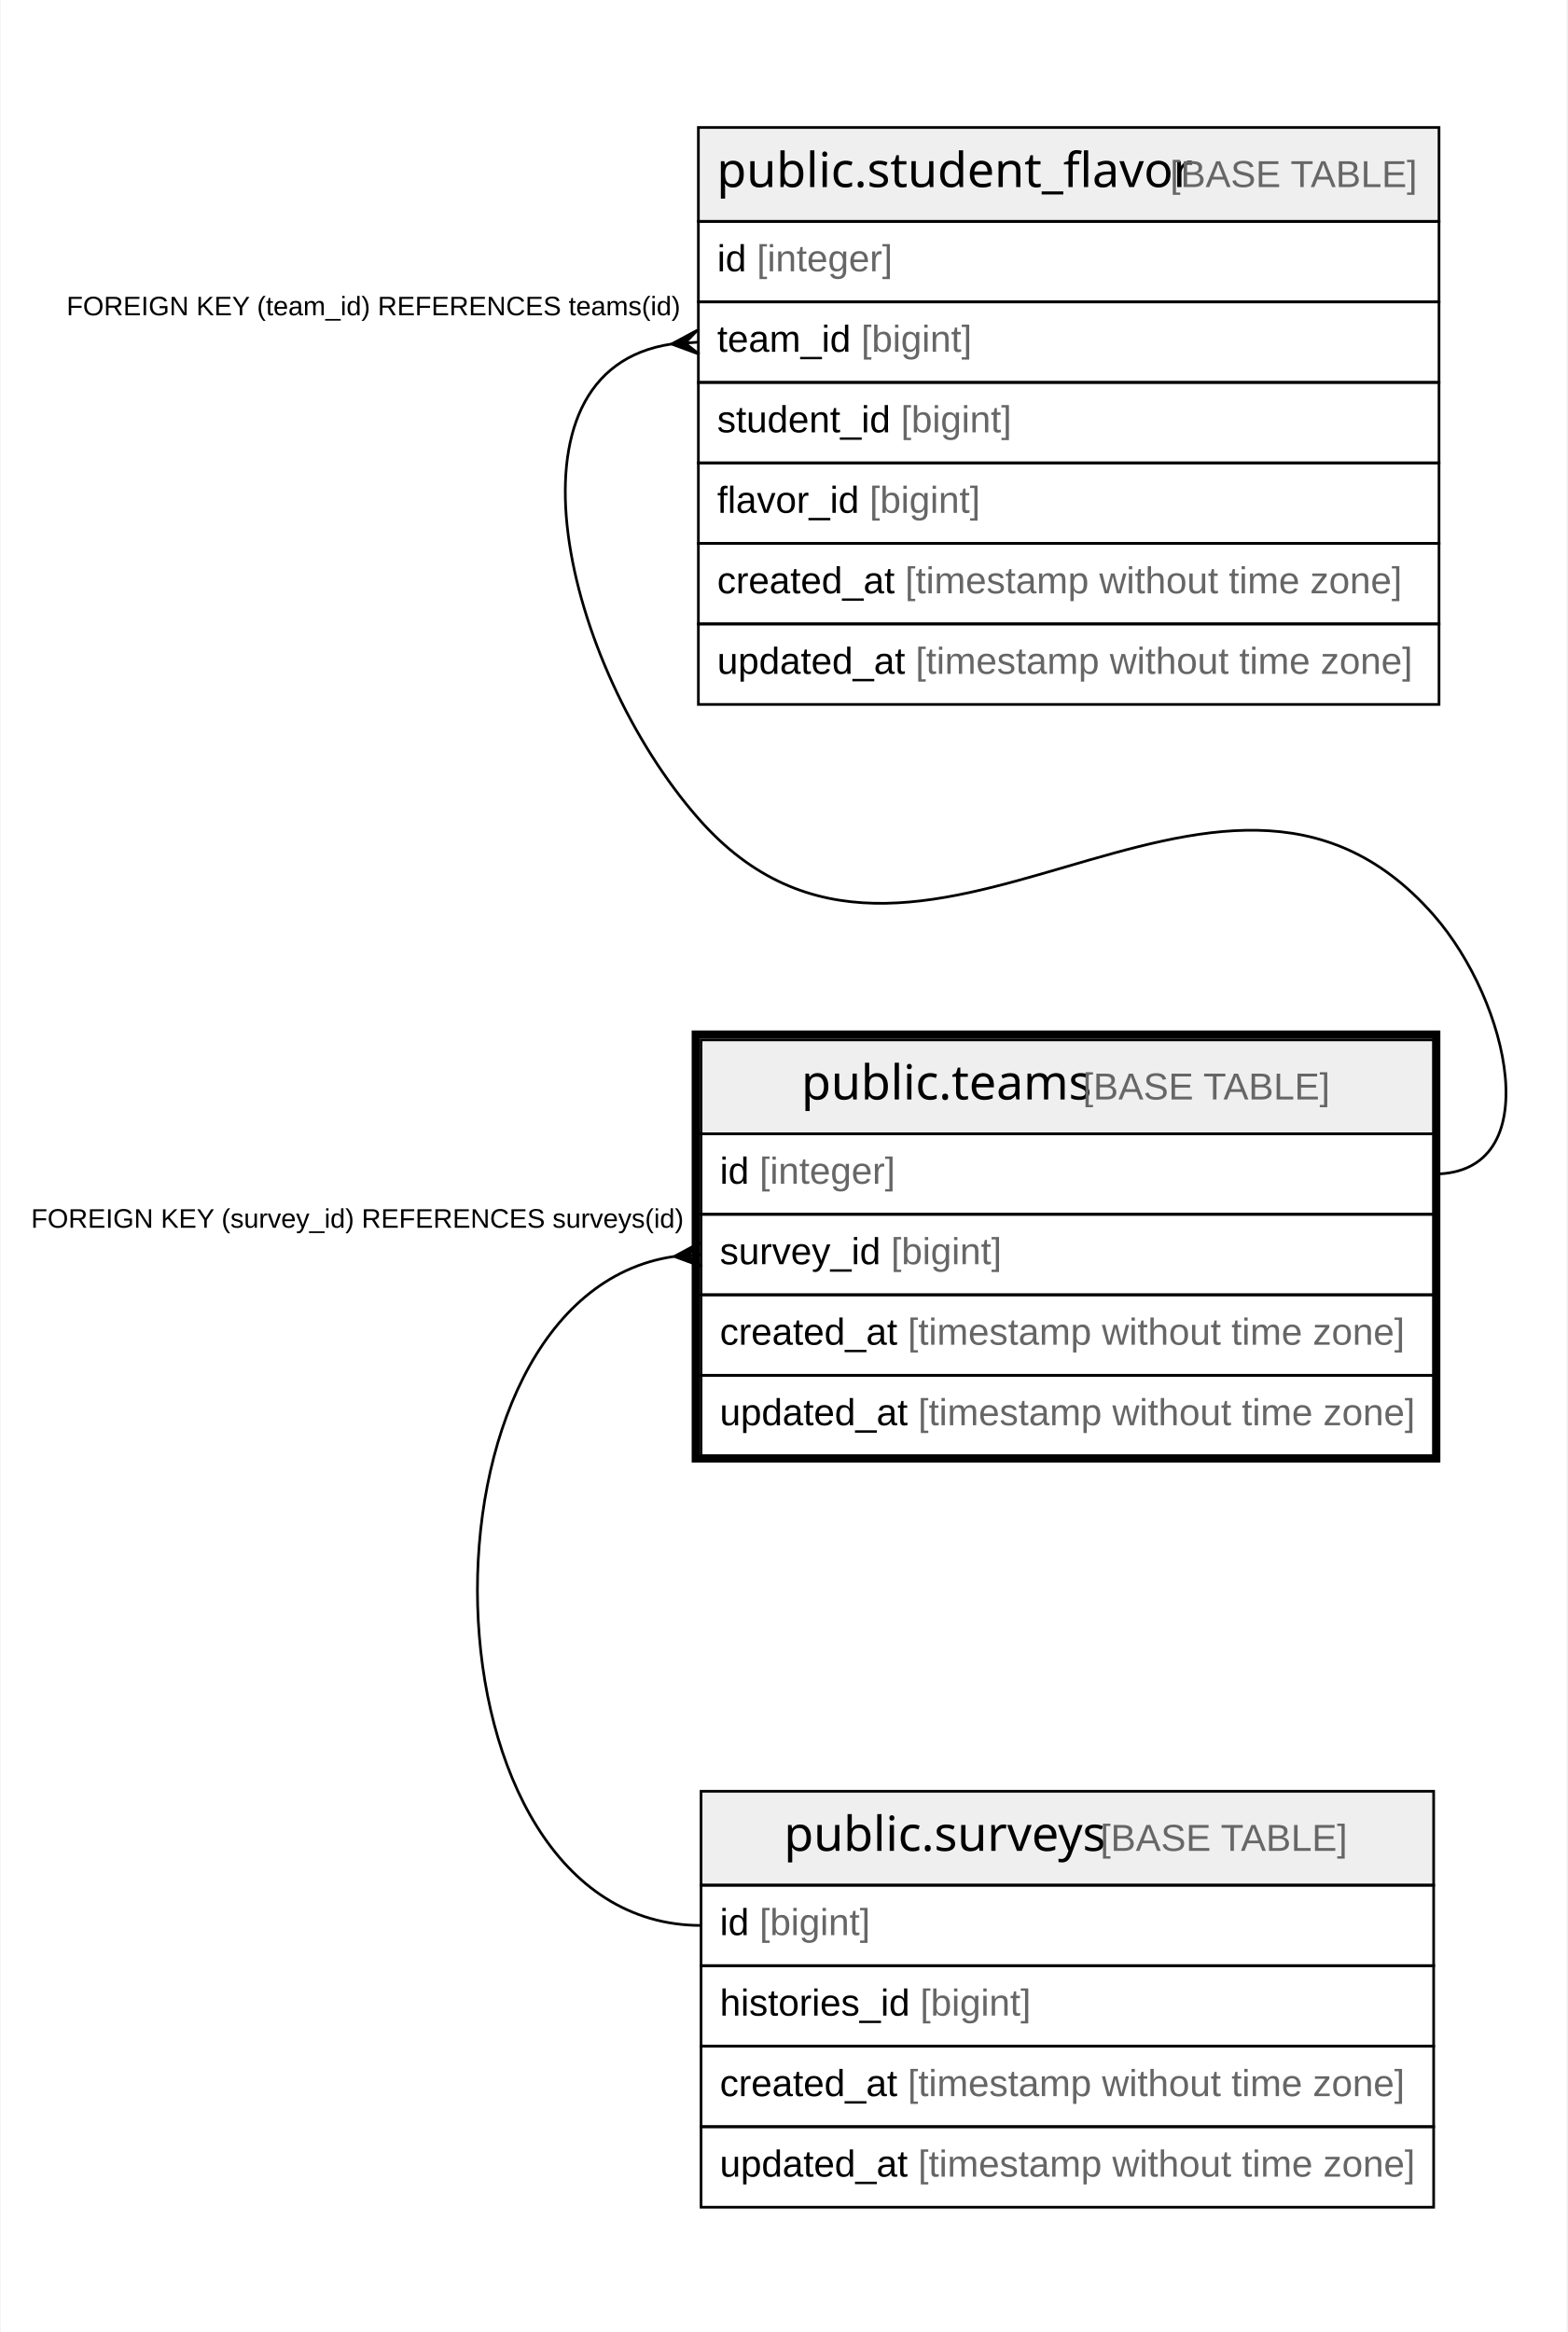
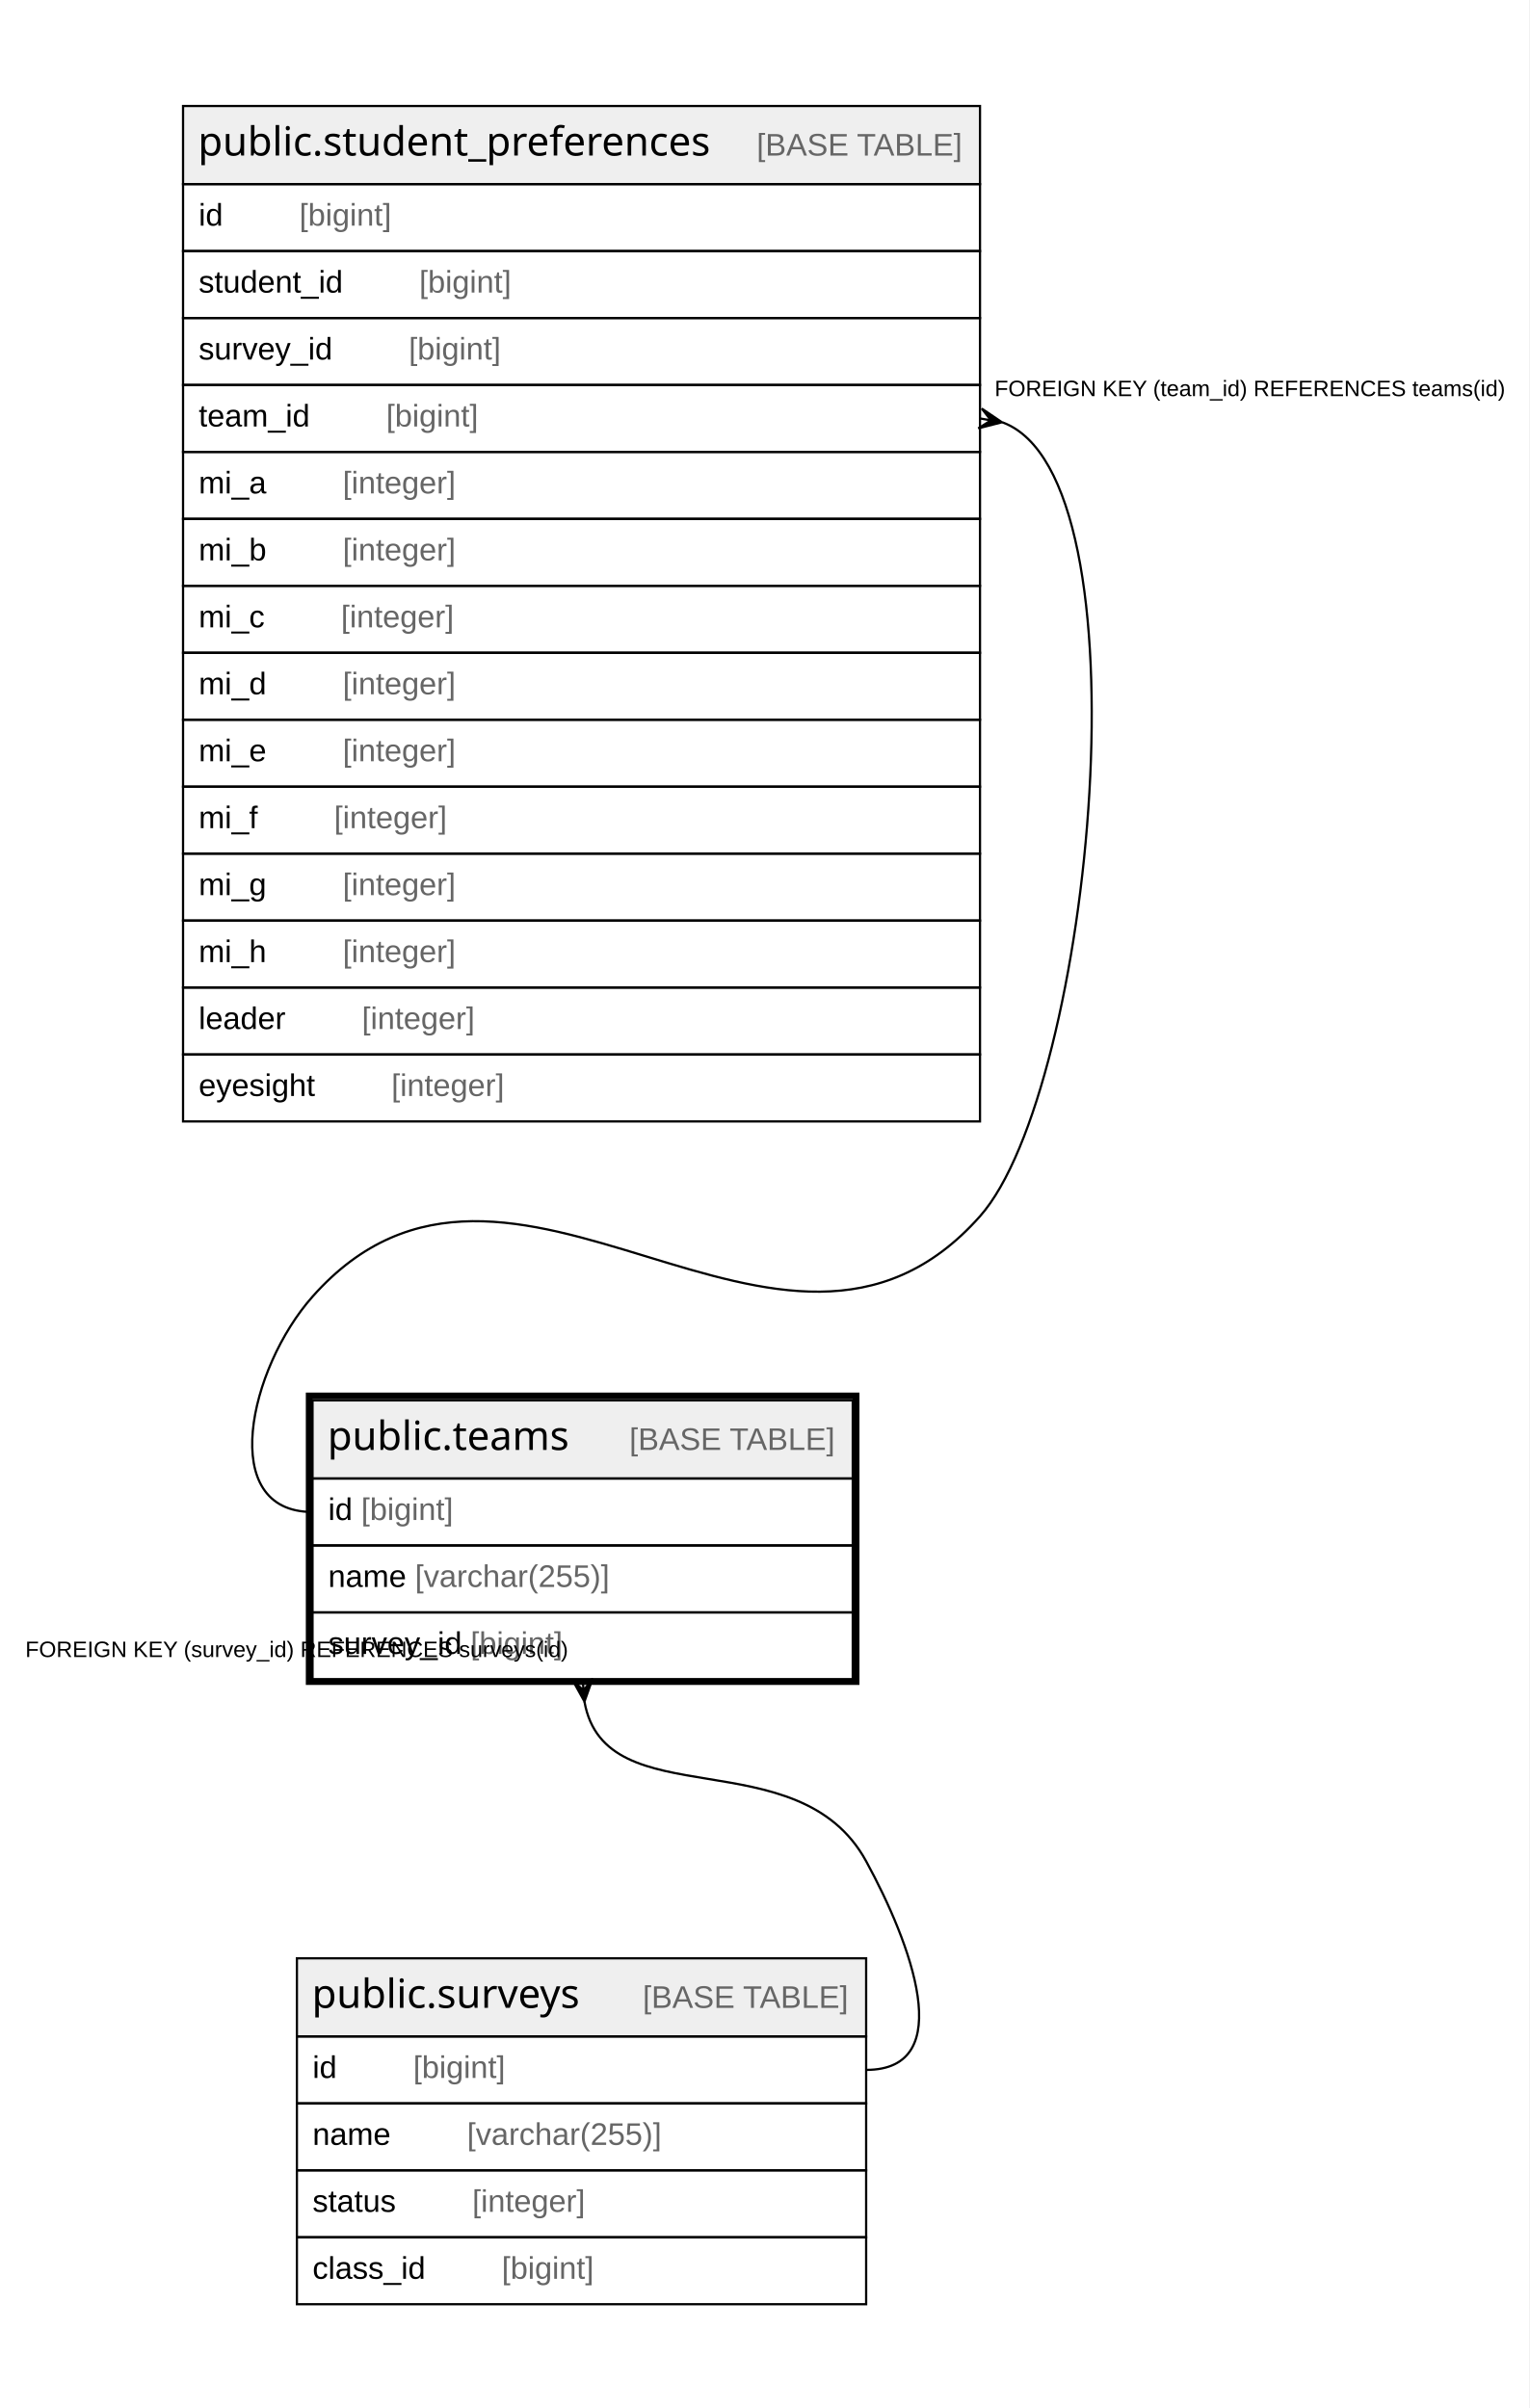
- <svg xmlns="http://www.w3.org/2000/svg" width="584pt" height="869pt" viewBox="0.00 0.00 583.50 869.00">
-   <g id="graph0" class="graph" transform="scale(1 1) rotate(0) translate(4 865)">
-     <polygon fill="#ffffff" stroke="transparent" points="-4,4 -4,-865 579.5,-865 579.5,4 -4,4" />
+ <svg xmlns="http://www.w3.org/2000/svg" width="685pt" height="1079pt" viewBox="0.00 0.00 685.00 1079.00">
+   <g id="graph0" class="graph" transform="scale(1 1) rotate(0) translate(4 1075)">
+     <polygon fill="#ffffff" stroke="transparent" points="-4,4 -4,-1075 681,-1075 681,4 -4,4" />
    <g id="node1" class="node">
-       <polygon fill="#efefef" stroke="transparent" points="257,-442.5 257,-477.5 530,-477.5 530,-442.5 257,-442.5" />
-       <polygon fill="none" stroke="#000000" points="257,-442.5 257,-477.5 530,-477.5 530,-442.5 257,-442.5" />
-       <text text-anchor="start" x="294.365" y="-455.3" font-family="Arial Bold" font-size="18.00" fill="#000000">public.teams</text>
-       <text text-anchor="start" x="395.381" y="-455.3" font-family="Arial" font-size="14.00" fill="#000000"> </text>
-       <text text-anchor="start" x="399.272" y="-455.3" font-family="Arial" font-size="14.00" fill="#666666">[BASE TABLE]</text>
-       <polygon fill="none" stroke="#000000" points="257,-412.5 257,-442.5 530,-442.5 530,-412.5 257,-412.5" />
-       <text text-anchor="start" x="264" y="-423.9" font-family="Arial" font-size="14.00" fill="#000000">id </text>
-       <text text-anchor="start" x="278.78" y="-423.9" font-family="Arial" font-size="14.00" fill="#666666">[integer]</text>
-       <polygon fill="none" stroke="#000000" points="257,-382.5 257,-412.5 530,-412.5 530,-382.5 257,-382.5" />
-       <text text-anchor="start" x="264" y="-393.9" font-family="Arial" font-size="14.00" fill="#000000">survey_id </text>
-       <text text-anchor="start" x="327.788" y="-393.9" font-family="Arial" font-size="14.00" fill="#666666">[bigint]</text>
-       <polygon fill="none" stroke="#000000" points="257,-352.5 257,-382.5 530,-382.5 530,-352.5 257,-352.5" />
-       <text text-anchor="start" x="264" y="-363.9" font-family="Arial" font-size="14.00" fill="#000000">created_at </text>
-       <text text-anchor="start" x="334.028" y="-363.9" font-family="Arial" font-size="14.00" fill="#666666">[timestamp without time zone]</text>
-       <polygon fill="none" stroke="#000000" points="257,-322.5 257,-352.5 530,-352.5 530,-322.5 257,-322.5" />
-       <text text-anchor="start" x="263.964" y="-333.9" font-family="Arial" font-size="14.00" fill="#000000">updated_at </text>
-       <text text-anchor="start" x="337.896" y="-333.9" font-family="Arial" font-size="14.00" fill="#666666">[timestamp without time zone]</text>
-       <polygon fill="none" stroke="#000000" stroke-width="3" points="255,-321.5 255,-479.5 531,-479.5 531,-321.5 255,-321.5" />
+       <polygon fill="#efefef" stroke="transparent" points="136,-412.5 136,-447.5 378,-447.5 378,-412.5 136,-412.5" />
+       <polygon fill="none" stroke="#000000" points="136,-412.5 136,-447.5 378,-447.5 378,-412.5 136,-412.5" />
+       <text text-anchor="start" x="142.708" y="-425.3" font-family="Arial Bold" font-size="18.00" fill="#000000">public.teams</text>
+       <text text-anchor="start" x="243.724" y="-425.3" font-family="Arial" font-size="14.00" fill="#000000">    </text>
+       <text text-anchor="start" x="277.929" y="-425.3" font-family="Arial" font-size="14.00" fill="#666666">[BASE TABLE]</text>
+       <polygon fill="none" stroke="#000000" points="136,-382.5 136,-412.5 378,-412.5 378,-382.5 136,-382.5" />
+       <text text-anchor="start" x="143" y="-393.9" font-family="Arial" font-size="14.00" fill="#000000">id </text>
+       <text text-anchor="start" x="157.78" y="-393.9" font-family="Arial" font-size="14.00" fill="#666666">[bigint]</text>
+       <polygon fill="none" stroke="#000000" points="136,-352.5 136,-382.5 378,-382.5 378,-352.5 136,-352.5" />
+       <text text-anchor="start" x="143" y="-363.9" font-family="Arial" font-size="14.00" fill="#000000">name </text>
+       <text text-anchor="start" x="181.899" y="-363.9" font-family="Arial" font-size="14.00" fill="#666666">[varchar(255)]</text>
+       <polygon fill="none" stroke="#000000" points="136,-322.5 136,-352.5 378,-352.5 378,-322.5 136,-322.5" />
+       <text text-anchor="start" x="143" y="-333.9" font-family="Arial" font-size="14.00" fill="#000000">survey_id </text>
+       <text text-anchor="start" x="206.788" y="-333.9" font-family="Arial" font-size="14.00" fill="#666666">[bigint]</text>
+       <polygon fill="none" stroke="#000000" stroke-width="3" points="134.5,-321.5 134.5,-449.5 379.5,-449.5 379.5,-321.5 134.5,-321.5" />
    </g>
    <g id="node3" class="node">
-       <polygon fill="#efefef" stroke="transparent" points="257,-162.5 257,-197.5 530,-197.5 530,-162.5 257,-162.5" />
-       <polygon fill="none" stroke="#000000" points="257,-162.5 257,-197.5 530,-197.5 530,-162.5 257,-162.5" />
-       <text text-anchor="start" x="287.866" y="-175.3" font-family="Arial Bold" font-size="18.00" fill="#000000">public.surveys</text>
-       <text text-anchor="start" x="401.88" y="-175.3" font-family="Arial" font-size="14.00" fill="#000000"> </text>
-       <text text-anchor="start" x="405.771" y="-175.3" font-family="Arial" font-size="14.00" fill="#666666">[BASE TABLE]</text>
-       <polygon fill="none" stroke="#000000" points="257,-132.5 257,-162.5 530,-162.5 530,-132.5 257,-132.5" />
-       <text text-anchor="start" x="264" y="-143.9" font-family="Arial" font-size="14.00" fill="#000000">id </text>
-       <text text-anchor="start" x="278.78" y="-143.9" font-family="Arial" font-size="14.00" fill="#666666">[bigint]</text>
-       <polygon fill="none" stroke="#000000" points="257,-102.5 257,-132.5 530,-132.5 530,-102.5 257,-102.5" />
-       <text text-anchor="start" x="264" y="-113.9" font-family="Arial" font-size="14.00" fill="#000000">histories_id </text>
-       <text text-anchor="start" x="338.675" y="-113.9" font-family="Arial" font-size="14.00" fill="#666666">[bigint]</text>
-       <polygon fill="none" stroke="#000000" points="257,-72.5 257,-102.5 530,-102.5 530,-72.5 257,-72.5" />
-       <text text-anchor="start" x="264" y="-83.9" font-family="Arial" font-size="14.00" fill="#000000">created_at </text>
-       <text text-anchor="start" x="334.028" y="-83.9" font-family="Arial" font-size="14.00" fill="#666666">[timestamp without time zone]</text>
-       <polygon fill="none" stroke="#000000" points="257,-42.5 257,-72.5 530,-72.5 530,-42.5 257,-42.5" />
-       <text text-anchor="start" x="263.964" y="-53.9" font-family="Arial" font-size="14.00" fill="#000000">updated_at </text>
-       <text text-anchor="start" x="337.896" y="-53.9" font-family="Arial" font-size="14.00" fill="#666666">[timestamp without time zone]</text>
+       <polygon fill="#efefef" stroke="transparent" points="129,-162.5 129,-197.5 384,-197.5 384,-162.5 129,-162.5" />
+       <polygon fill="none" stroke="#000000" points="129,-162.5 129,-197.5 384,-197.5 384,-162.5 129,-162.5" />
+       <text text-anchor="start" x="135.709" y="-175.3" font-family="Arial Bold" font-size="18.00" fill="#000000">public.surveys</text>
+       <text text-anchor="start" x="249.723" y="-175.3" font-family="Arial" font-size="14.00" fill="#000000">    </text>
+       <text text-anchor="start" x="283.928" y="-175.3" font-family="Arial" font-size="14.00" fill="#666666">[BASE TABLE]</text>
+       <polygon fill="none" stroke="#000000" points="129,-132.5 129,-162.5 384,-162.5 384,-132.5 129,-132.5" />
+       <text text-anchor="start" x="136" y="-143.9" font-family="Arial" font-size="14.00" fill="#000000">id    </text>
+       <text text-anchor="start" x="181.094" y="-143.9" font-family="Arial" font-size="14.00" fill="#666666">[bigint]</text>
+       <polygon fill="none" stroke="#000000" points="129,-102.5 129,-132.5 384,-132.5 384,-102.5 129,-102.5" />
+       <text text-anchor="start" x="136" y="-113.9" font-family="Arial" font-size="14.00" fill="#000000">name    </text>
+       <text text-anchor="start" x="205.213" y="-113.9" font-family="Arial" font-size="14.00" fill="#666666">[varchar(255)]</text>
+       <polygon fill="none" stroke="#000000" points="129,-72.5 129,-102.5 384,-102.5 384,-72.5 129,-72.5" />
+       <text text-anchor="start" x="136" y="-83.9" font-family="Arial" font-size="14.00" fill="#000000">status    </text>
+       <text text-anchor="start" x="207.551" y="-83.9" font-family="Arial" font-size="14.00" fill="#666666">[integer]</text>
+       <polygon fill="none" stroke="#000000" points="129,-42.5 129,-72.5 384,-72.5 384,-42.5 129,-42.5" />
+       <text text-anchor="start" x="136" y="-53.9" font-family="Arial" font-size="14.00" fill="#000000">class_id    </text>
+       <text text-anchor="start" x="220.766" y="-53.9" font-family="Arial" font-size="14.00" fill="#666666">[bigint]</text>
    </g>
    <g id="edge2" class="edge">
-       <path fill="none" stroke="#000000" d="M246.909,-396.783C145.997,-382.119 149.361,-147.5 257,-147.5" />
-       <polygon fill="#000000" stroke="#000000" points="247.025,-396.791 256.681,-401.989 252.013,-397.146 257,-397.5 257,-397.5 257,-397.5 252.013,-397.146 257.319,-393.011 247.025,-396.791 247.025,-396.791" />
-       <text text-anchor="start" x="7.335" y="-407.5" font-family="Arial" font-size="10.00" fill="#000000">FOREIGN KEY (survey_id) REFERENCES surveys(id)</text>
+       <path fill="none" stroke="#000000" d="M257.825,-312.462C267.185,-259.982 353.598,-296.635 384,-241 403.927,-204.534 425.556,-147.5 384,-147.5" />
+       <polygon fill="#000000" stroke="#000000" points="257.819,-312.534 252.515,-322.131 257.41,-317.517 257,-322.5 257,-322.5 257,-322.5 257.41,-317.517 261.485,-322.869 257.819,-312.534 257.819,-312.534" />
+       <text text-anchor="start" x="7.335" y="-332.5" font-family="Arial" font-size="10.00" fill="#000000">FOREIGN KEY (survey_id) REFERENCES surveys(id)</text>
    </g>
    <g id="node2" class="node">
-       <polygon fill="#efefef" stroke="transparent" points="256,-782.5 256,-817.5 532,-817.5 532,-782.5 256,-782.5" />
-       <polygon fill="none" stroke="#000000" points="256,-782.5 256,-817.5 532,-817.5 532,-782.5 256,-782.5" />
-       <text text-anchor="start" x="262.85" y="-795.3" font-family="Arial Bold" font-size="18.00" fill="#000000">public.student_flavor</text>
-       <text text-anchor="start" x="427.896" y="-795.3" font-family="Arial" font-size="14.00" fill="#000000"> </text>
-       <text text-anchor="start" x="431.786" y="-795.3" font-family="Arial" font-size="14.00" fill="#666666">[BASE TABLE]</text>
-       <polygon fill="none" stroke="#000000" points="256,-752.5 256,-782.5 532,-782.5 532,-752.5 256,-752.5" />
-       <text text-anchor="start" x="263" y="-763.9" font-family="Arial" font-size="14.00" fill="#000000">id </text>
-       <text text-anchor="start" x="277.78" y="-763.9" font-family="Arial" font-size="14.00" fill="#666666">[integer]</text>
-       <polygon fill="none" stroke="#000000" points="256,-722.5 256,-752.5 532,-752.5 532,-722.5 256,-722.5" />
-       <text text-anchor="start" x="263" y="-733.9" font-family="Arial" font-size="14.00" fill="#000000">team_id </text>
-       <text text-anchor="start" x="316.679" y="-733.9" font-family="Arial" font-size="14.00" fill="#666666">[bigint]</text>
-       <polygon fill="none" stroke="#000000" points="256,-692.5 256,-722.5 532,-722.5 532,-692.5 256,-692.5" />
-       <text text-anchor="start" x="263" y="-703.9" font-family="Arial" font-size="14.00" fill="#000000">student_id </text>
-       <text text-anchor="start" x="331.474" y="-703.9" font-family="Arial" font-size="14.00" fill="#666666">[bigint]</text>
-       <polygon fill="none" stroke="#000000" points="256,-662.5 256,-692.5 532,-692.5 532,-662.5 256,-662.5" />
-       <text text-anchor="start" x="263" y="-673.9" font-family="Arial" font-size="14.00" fill="#000000">flavor_id </text>
-       <text text-anchor="start" x="319.785" y="-673.9" font-family="Arial" font-size="14.00" fill="#666666">[bigint]</text>
-       <polygon fill="none" stroke="#000000" points="256,-632.5 256,-662.5 532,-662.5 532,-632.5 256,-632.5" />
-       <text text-anchor="start" x="263" y="-643.9" font-family="Arial" font-size="14.00" fill="#000000">created_at </text>
-       <text text-anchor="start" x="333.028" y="-643.9" font-family="Arial" font-size="14.00" fill="#666666">[timestamp without time zone]</text>
-       <polygon fill="none" stroke="#000000" points="256,-602.5 256,-632.5 532,-632.5 532,-602.5 256,-602.5" />
-       <text text-anchor="start" x="263" y="-613.9" font-family="Arial" font-size="14.00" fill="#000000">updated_at </text>
-       <text text-anchor="start" x="336.933" y="-613.9" font-family="Arial" font-size="14.00" fill="#666666">[timestamp without time zone]</text>
+       <polygon fill="#efefef" stroke="transparent" points="78,-992.5 78,-1027.5 435,-1027.5 435,-992.5 78,-992.5" />
+       <polygon fill="none" stroke="#000000" points="78,-992.5 78,-1027.5 435,-1027.5 435,-992.5 78,-992.5" />
+       <text text-anchor="start" x="84.682" y="-1005.3" font-family="Arial Bold" font-size="18.00" fill="#000000">public.student_preferences</text>
+       <text text-anchor="start" x="300.75" y="-1005.3" font-family="Arial" font-size="14.00" fill="#000000">    </text>
+       <text text-anchor="start" x="334.955" y="-1005.3" font-family="Arial" font-size="14.00" fill="#666666">[BASE TABLE]</text>
+       <polygon fill="none" stroke="#000000" points="78,-962.5 78,-992.5 435,-992.5 435,-962.5 78,-962.5" />
+       <text text-anchor="start" x="85" y="-973.9" font-family="Arial" font-size="14.00" fill="#000000">id    </text>
+       <text text-anchor="start" x="130.094" y="-973.9" font-family="Arial" font-size="14.00" fill="#666666">[bigint]</text>
+       <polygon fill="none" stroke="#000000" points="78,-932.5 78,-962.5 435,-962.5 435,-932.5 78,-932.5" />
+       <text text-anchor="start" x="85" y="-943.9" font-family="Arial" font-size="14.00" fill="#000000">student_id    </text>
+       <text text-anchor="start" x="183.788" y="-943.9" font-family="Arial" font-size="14.00" fill="#666666">[bigint]</text>
+       <polygon fill="none" stroke="#000000" points="78,-902.5 78,-932.5 435,-932.5 435,-902.5 78,-902.5" />
+       <text text-anchor="start" x="85" y="-913.9" font-family="Arial" font-size="14.00" fill="#000000">survey_id    </text>
+       <text text-anchor="start" x="179.102" y="-913.9" font-family="Arial" font-size="14.00" fill="#666666">[bigint]</text>
+       <polygon fill="none" stroke="#000000" points="78,-872.5 78,-902.5 435,-902.5 435,-872.5 78,-872.5" />
+       <text text-anchor="start" x="85" y="-883.9" font-family="Arial" font-size="14.00" fill="#000000">team_id    </text>
+       <text text-anchor="start" x="168.993" y="-883.9" font-family="Arial" font-size="14.00" fill="#666666">[bigint]</text>
+       <polygon fill="none" stroke="#000000" points="78,-842.5 78,-872.5 435,-872.5 435,-842.5 78,-842.5" />
+       <text text-anchor="start" x="85" y="-853.9" font-family="Arial" font-size="14.00" fill="#000000">mi_a    </text>
+       <text text-anchor="start" x="149.537" y="-853.9" font-family="Arial" font-size="14.00" fill="#666666">[integer]</text>
+       <polygon fill="none" stroke="#000000" points="78,-812.5 78,-842.5 435,-842.5 435,-812.5 78,-812.5" />
+       <text text-anchor="start" x="85" y="-823.9" font-family="Arial" font-size="14.00" fill="#000000">mi_b    </text>
+       <text text-anchor="start" x="149.537" y="-823.9" font-family="Arial" font-size="14.00" fill="#666666">[integer]</text>
+       <polygon fill="none" stroke="#000000" points="78,-782.5 78,-812.5 435,-812.5 435,-782.5 78,-782.5" />
+       <text text-anchor="start" x="85" y="-793.9" font-family="Arial" font-size="14.00" fill="#000000">mi_c    </text>
+       <text text-anchor="start" x="148.755" y="-793.9" font-family="Arial" font-size="14.00" fill="#666666">[integer]</text>
+       <polygon fill="none" stroke="#000000" points="78,-752.5 78,-782.5 435,-782.5 435,-752.5 78,-752.5" />
+       <text text-anchor="start" x="85" y="-763.9" font-family="Arial" font-size="14.00" fill="#000000">mi_d    </text>
+       <text text-anchor="start" x="149.537" y="-763.9" font-family="Arial" font-size="14.00" fill="#666666">[integer]</text>
+       <polygon fill="none" stroke="#000000" points="78,-722.5 78,-752.5 435,-752.5 435,-722.5 78,-722.5" />
+       <text text-anchor="start" x="85" y="-733.9" font-family="Arial" font-size="14.00" fill="#000000">mi_e    </text>
+       <text text-anchor="start" x="149.537" y="-733.9" font-family="Arial" font-size="14.00" fill="#666666">[integer]</text>
+       <polygon fill="none" stroke="#000000" points="78,-692.5 78,-722.5 435,-722.5 435,-692.5 78,-692.5" />
+       <text text-anchor="start" x="85" y="-703.9" font-family="Arial" font-size="14.00" fill="#000000">mi_f    </text>
+       <text text-anchor="start" x="145.645" y="-703.9" font-family="Arial" font-size="14.00" fill="#666666">[integer]</text>
+       <polygon fill="none" stroke="#000000" points="78,-662.5 78,-692.5 435,-692.5 435,-662.5 78,-662.5" />
+       <text text-anchor="start" x="85" y="-673.9" font-family="Arial" font-size="14.00" fill="#000000">mi_g    </text>
+       <text text-anchor="start" x="149.537" y="-673.9" font-family="Arial" font-size="14.00" fill="#666666">[integer]</text>
+       <polygon fill="none" stroke="#000000" points="78,-632.5 78,-662.5 435,-662.5 435,-632.5 78,-632.5" />
+       <text text-anchor="start" x="85" y="-643.9" font-family="Arial" font-size="14.00" fill="#000000">mi_h    </text>
+       <text text-anchor="start" x="149.537" y="-643.9" font-family="Arial" font-size="14.00" fill="#666666">[integer]</text>
+       <polygon fill="none" stroke="#000000" points="78,-602.5 78,-632.5 435,-632.5 435,-602.5 78,-602.5" />
+       <text text-anchor="start" x="85" y="-613.9" font-family="Arial" font-size="14.00" fill="#000000">leader    </text>
+       <text text-anchor="start" x="158.102" y="-613.9" font-family="Arial" font-size="14.00" fill="#666666">[integer]</text>
+       <polygon fill="none" stroke="#000000" points="78,-572.5 78,-602.5 435,-602.5 435,-572.5 78,-572.5" />
+       <text text-anchor="start" x="85" y="-583.9" font-family="Arial" font-size="14.00" fill="#000000">eyesight    </text>
+       <text text-anchor="start" x="171.332" y="-583.9" font-family="Arial" font-size="14.00" fill="#666666">[integer]</text>
    </g>
    <g id="edge1" class="edge">
-       <path fill="none" stroke="#000000" d="M246.001,-736.801C179.576,-727 206.314,-616.641 256,-560 336.996,-467.666 449.004,-616.334 530,-524 558.283,-491.758 572.889,-427.5 530,-427.5" />
-       <polygon fill="#000000" stroke="#000000" points="246.024,-736.802 255.686,-741.989 251.012,-737.151 256,-737.5 256,-737.5 256,-737.5 251.012,-737.151 256.314,-733.011 246.024,-736.802 246.024,-736.802" />
-       <text text-anchor="start" x="20.555" y="-747.5" font-family="Arial" font-size="10.00" fill="#000000">FOREIGN KEY (team_id) REFERENCES teams(id)</text>
+       <path fill="none" stroke="#000000" d="M445.071,-885.744C511.99,-861.203 485.343,-586.768 435,-530 346.192,-429.858 224.808,-594.143 136,-494 107.543,-461.911 93.111,-397.5 136,-397.5" />
+       <polygon fill="#000000" stroke="#000000" points="444.851,-885.782 434.227,-883.067 439.926,-886.641 435,-887.5 435,-887.5 435,-887.5 439.926,-886.641 435.773,-891.933 444.851,-885.782 444.851,-885.782" />
+       <text text-anchor="start" x="441.555" y="-897.5" font-family="Arial" font-size="10.00" fill="#000000">FOREIGN KEY (team_id) REFERENCES teams(id)</text>
    </g>
  </g>
</svg>
